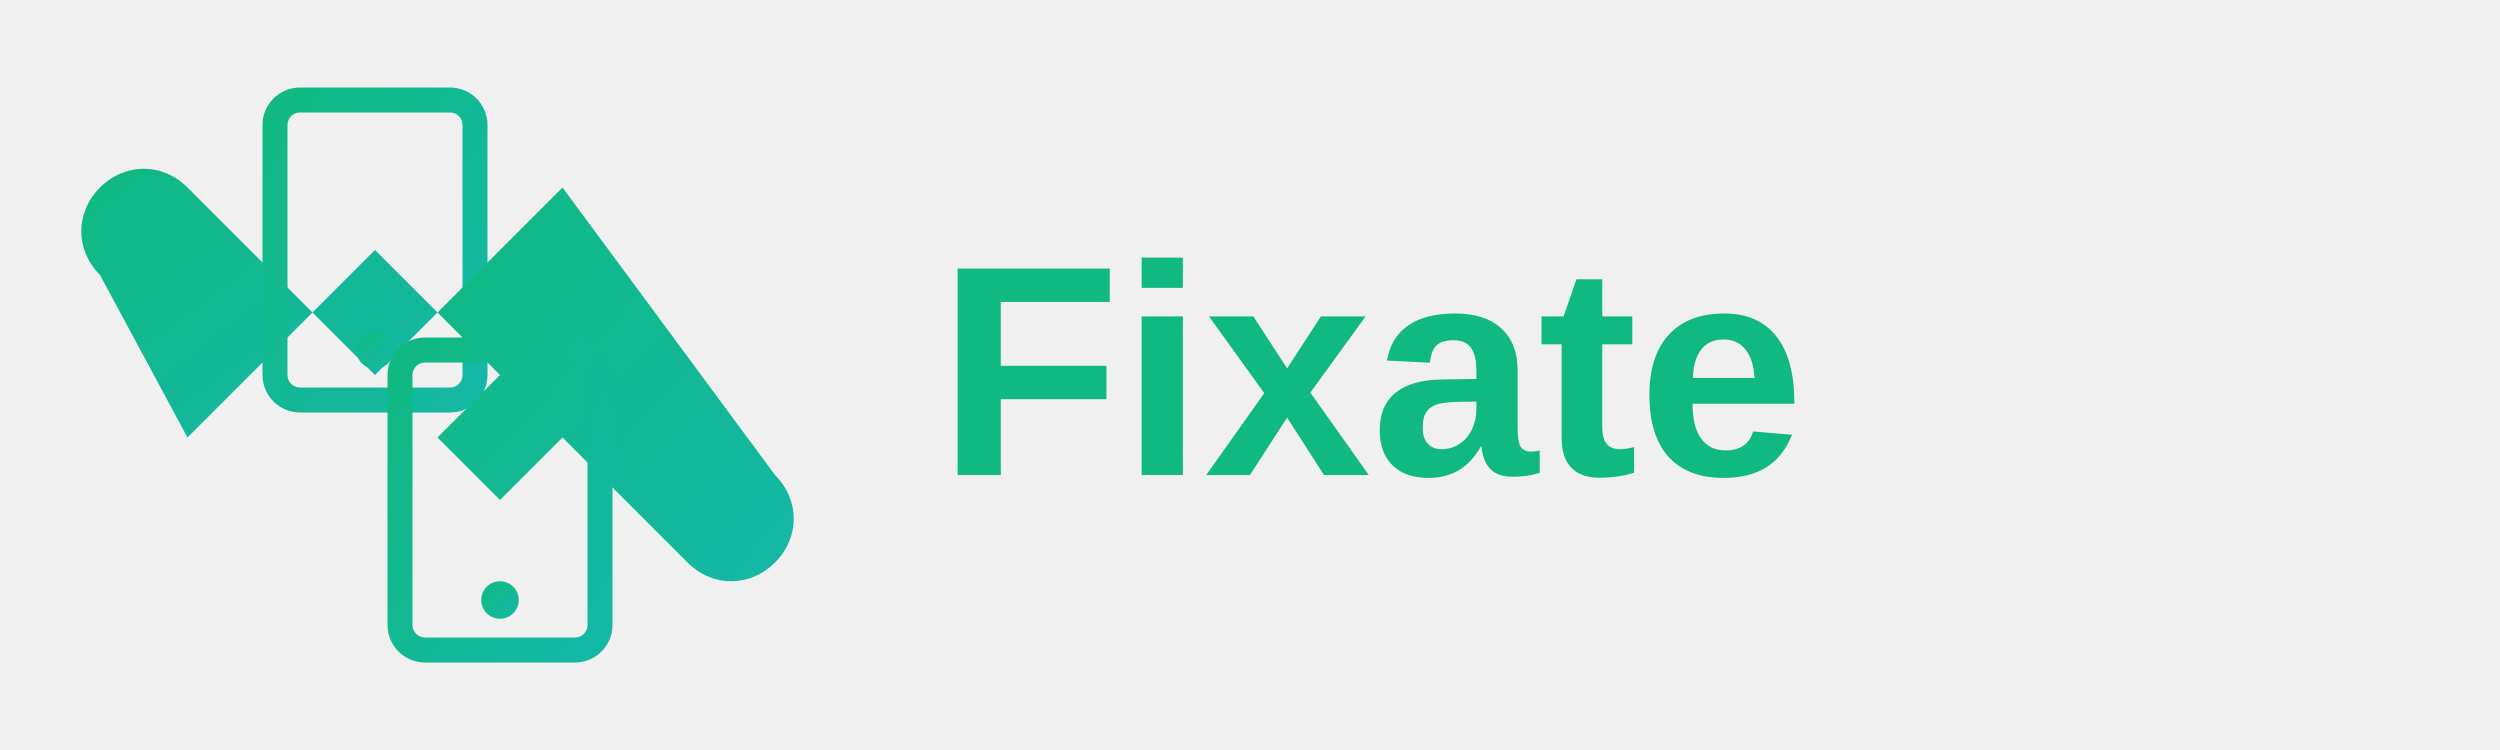
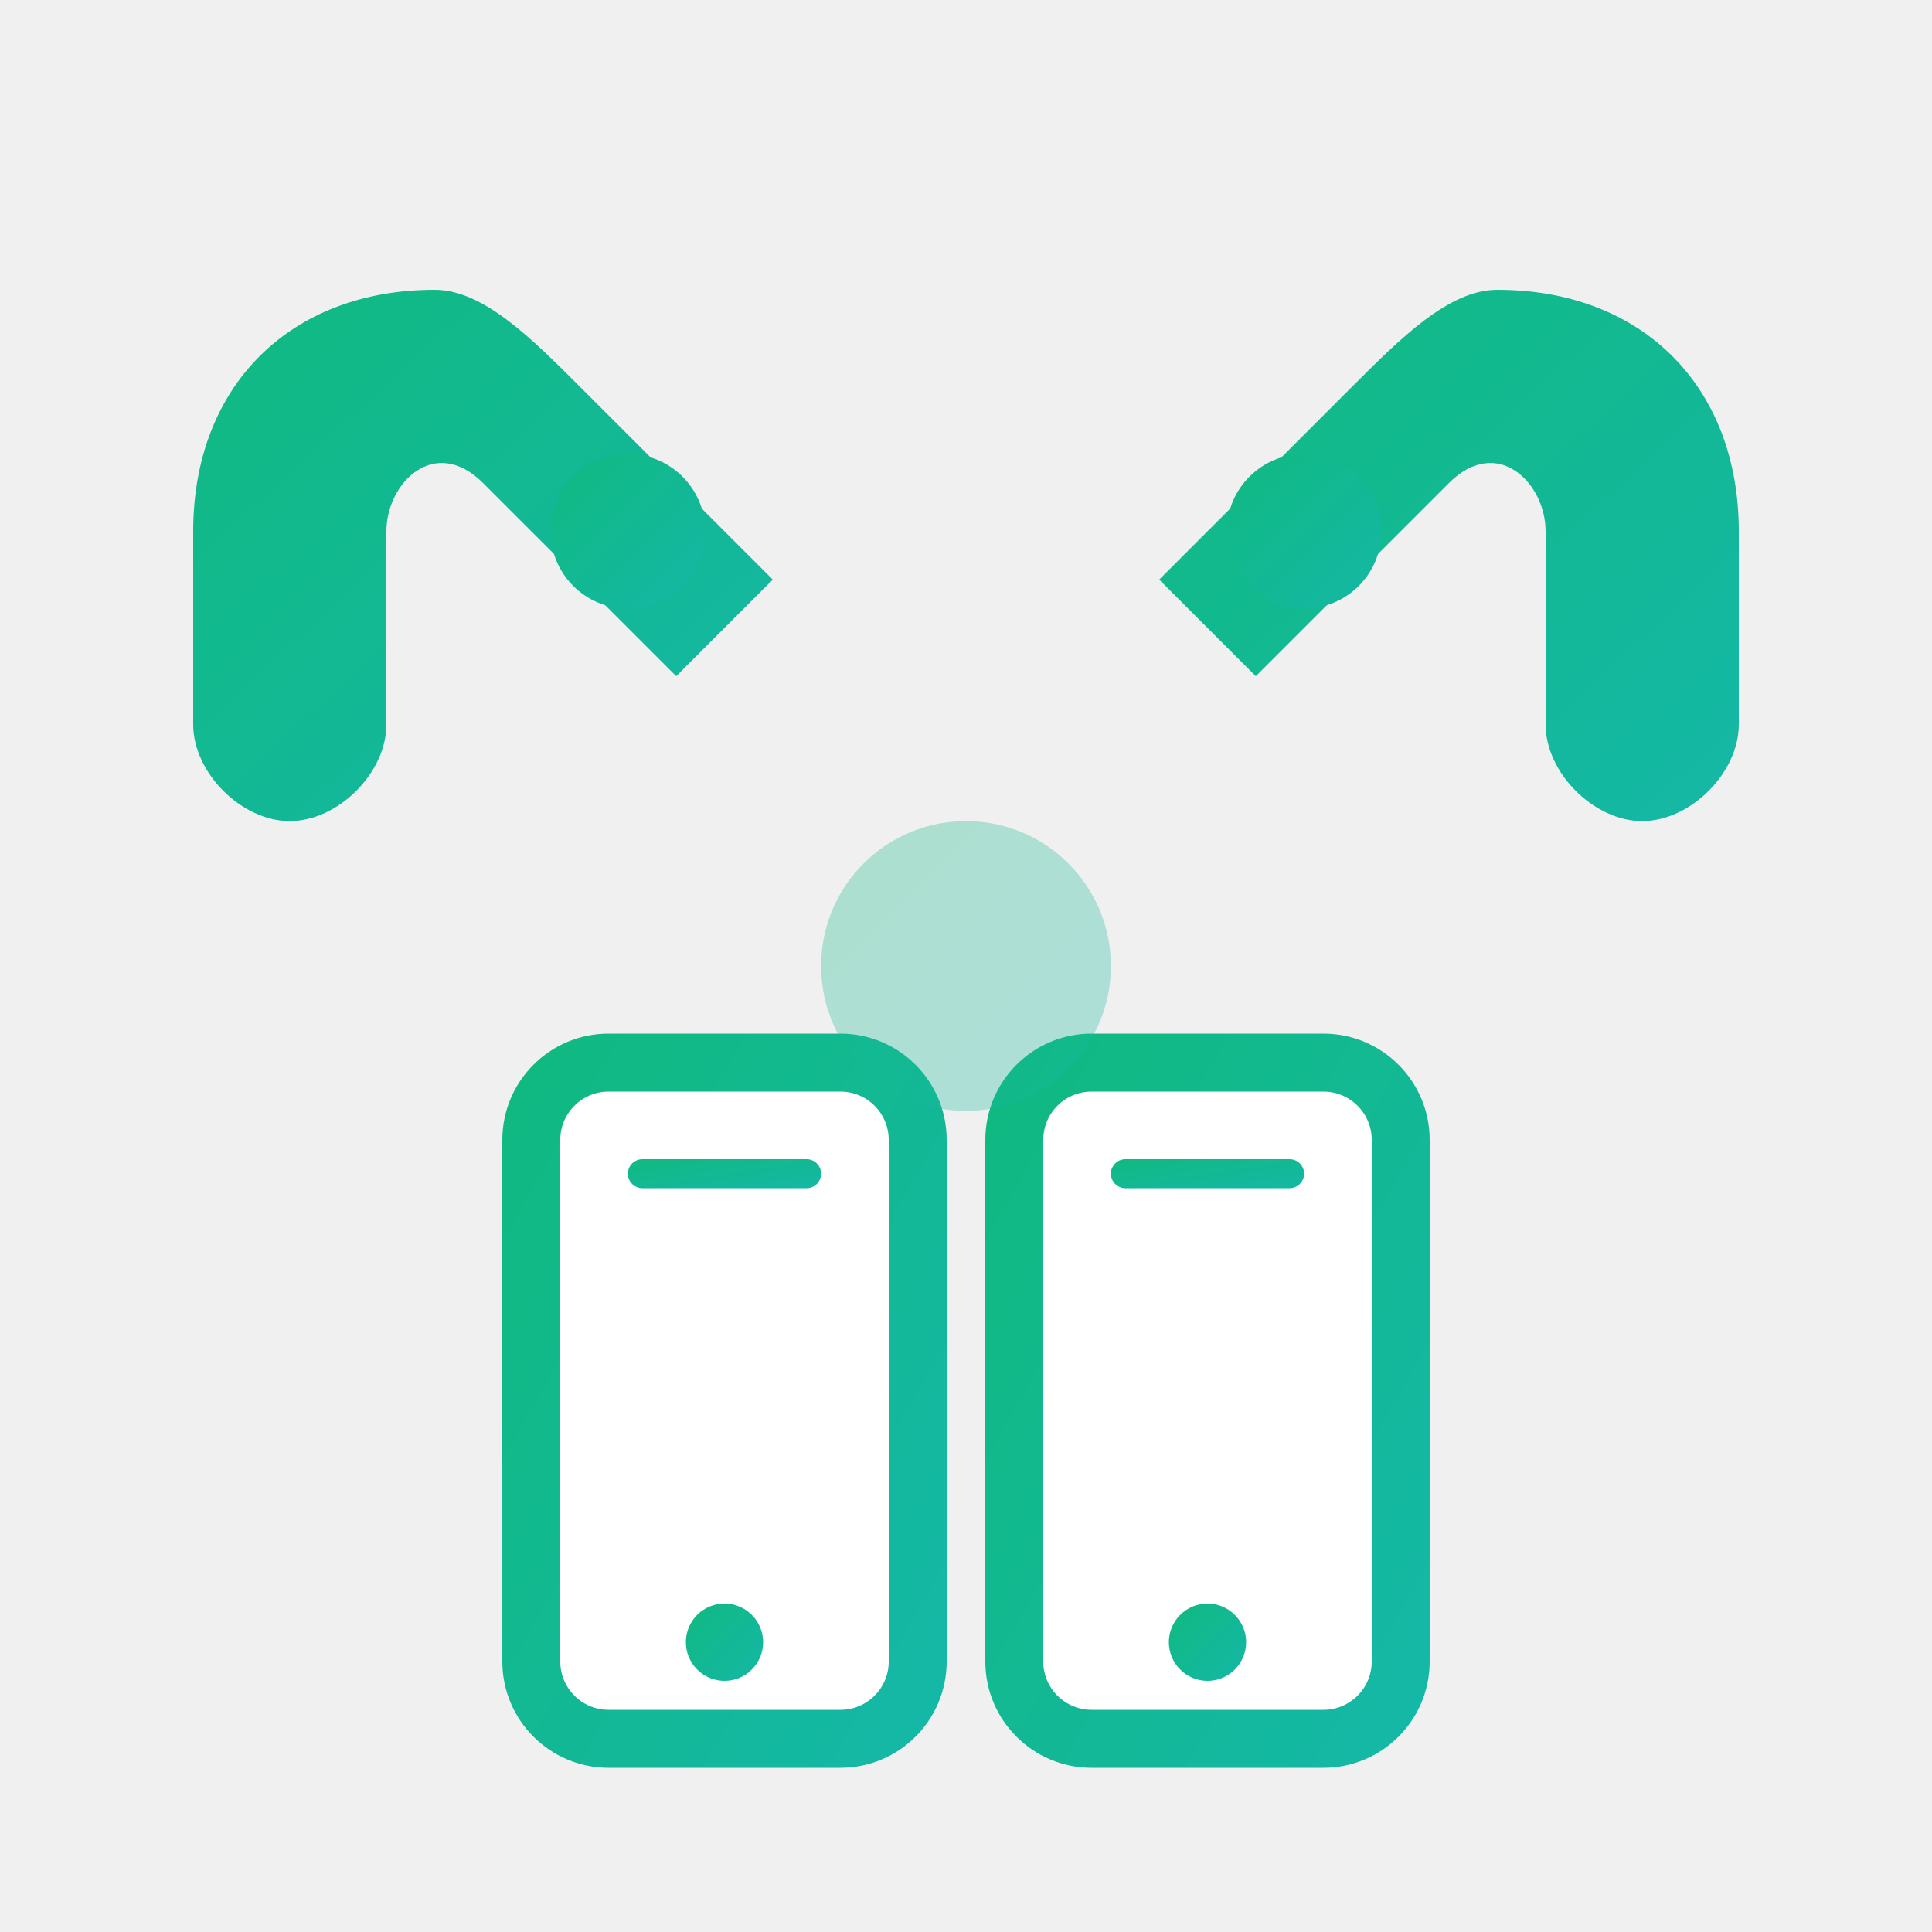
- <svg xmlns="http://www.w3.org/2000/svg" width="200" height="60" viewBox="0 0 200 60" fill="none">
-   <path d="M15 35 L25 25 L30 30 L35 25 L30 20 L25 25 L15 15 C13 13 10 13 8 15 C6 17 6 20 8 22 Z" fill="url(#gradient1)" />
-   <rect x="22" y="8" width="16" height="24" rx="2" stroke="url(#gradient1)" stroke-width="2" fill="none" />
-   <line x1="26" y1="11" x2="34" y2="11" stroke="url(#gradient1)" stroke-width="1.5" />
-   <circle cx="30" cy="28" r="1.5" fill="url(#gradient1)" />
-   <path d="M45 15 L35 25 L40 30 L35 35 L40 40 L45 35 L55 45 C57 47 60 47 62 45 C64 43 64 40 62 38 Z" fill="url(#gradient1)" />
-   <rect x="32" y="28" width="16" height="24" rx="2" stroke="url(#gradient1)" stroke-width="2" fill="none" />
-   <line x1="36" y1="31" x2="44" y2="31" stroke="url(#gradient1)" stroke-width="1.5" />
-   <circle cx="40" cy="48" r="1.5" fill="url(#gradient1)" />
-   <text x="75" y="38" font-family="Arial, sans-serif" font-size="24" font-weight="bold" fill="#10b981">Fixate</text>
+ <svg xmlns="http://www.w3.org/2000/svg" viewBox="0 0 200 200" width="200" height="200">
  <defs>
-     <linearGradient id="gradient1" x1="0%" y1="0%" x2="100%" y2="100%">
+     <linearGradient id="logoGradient" x1="0%" y1="0%" x2="100%" y2="100%">
      <stop offset="0%" style="stop-color:#10b981;stop-opacity:1" />
      <stop offset="100%" style="stop-color:#14b8a6;stop-opacity:1" />
    </linearGradient>
  </defs>
+   <path d="M60 40 L80 60 L70 70 L50 50 C45 45, 40 50, 40 55 L40 75 C40 80, 35 85, 30 85 C25 85, 20 80, 20 75 L20 55 C20 40, 30 30, 45 30 C50 30, 55 35, 60 40 Z" fill="url(#logoGradient)" stroke="none" />
+   <ellipse cx="65" cy="55" rx="8" ry="8" fill="url(#logoGradient)" />
+   <path d="M140 40 L120 60 L130 70 L150 50 C155 45, 160 50, 160 55 L160 75 C160 80, 165 85, 170 85 C175 85, 180 80, 180 75 L180 55 C180 40, 170 30, 155 30 C150 30, 145 35, 140 40 Z" fill="url(#logoGradient)" stroke="none" />
+   <ellipse cx="135" cy="55" rx="8" ry="8" fill="url(#logoGradient)" />
+   <rect x="55" y="110" width="40" height="70" rx="8" ry="8" fill="white" stroke="url(#logoGradient)" stroke-width="6" />
+   <circle cx="75" cy="170" r="4" fill="url(#logoGradient)" />
+   <rect x="65" y="120" width="20" height="3" rx="1.5" fill="url(#logoGradient)" />
+   <rect x="105" y="110" width="40" height="70" rx="8" ry="8" fill="white" stroke="url(#logoGradient)" stroke-width="6" />
+   <circle cx="125" cy="170" r="4" fill="url(#logoGradient)" />
+   <rect x="115" y="120" width="20" height="3" rx="1.5" fill="url(#logoGradient)" />
+   <circle cx="100" cy="100" r="15" fill="url(#logoGradient)" opacity="0.3" />
</svg>
